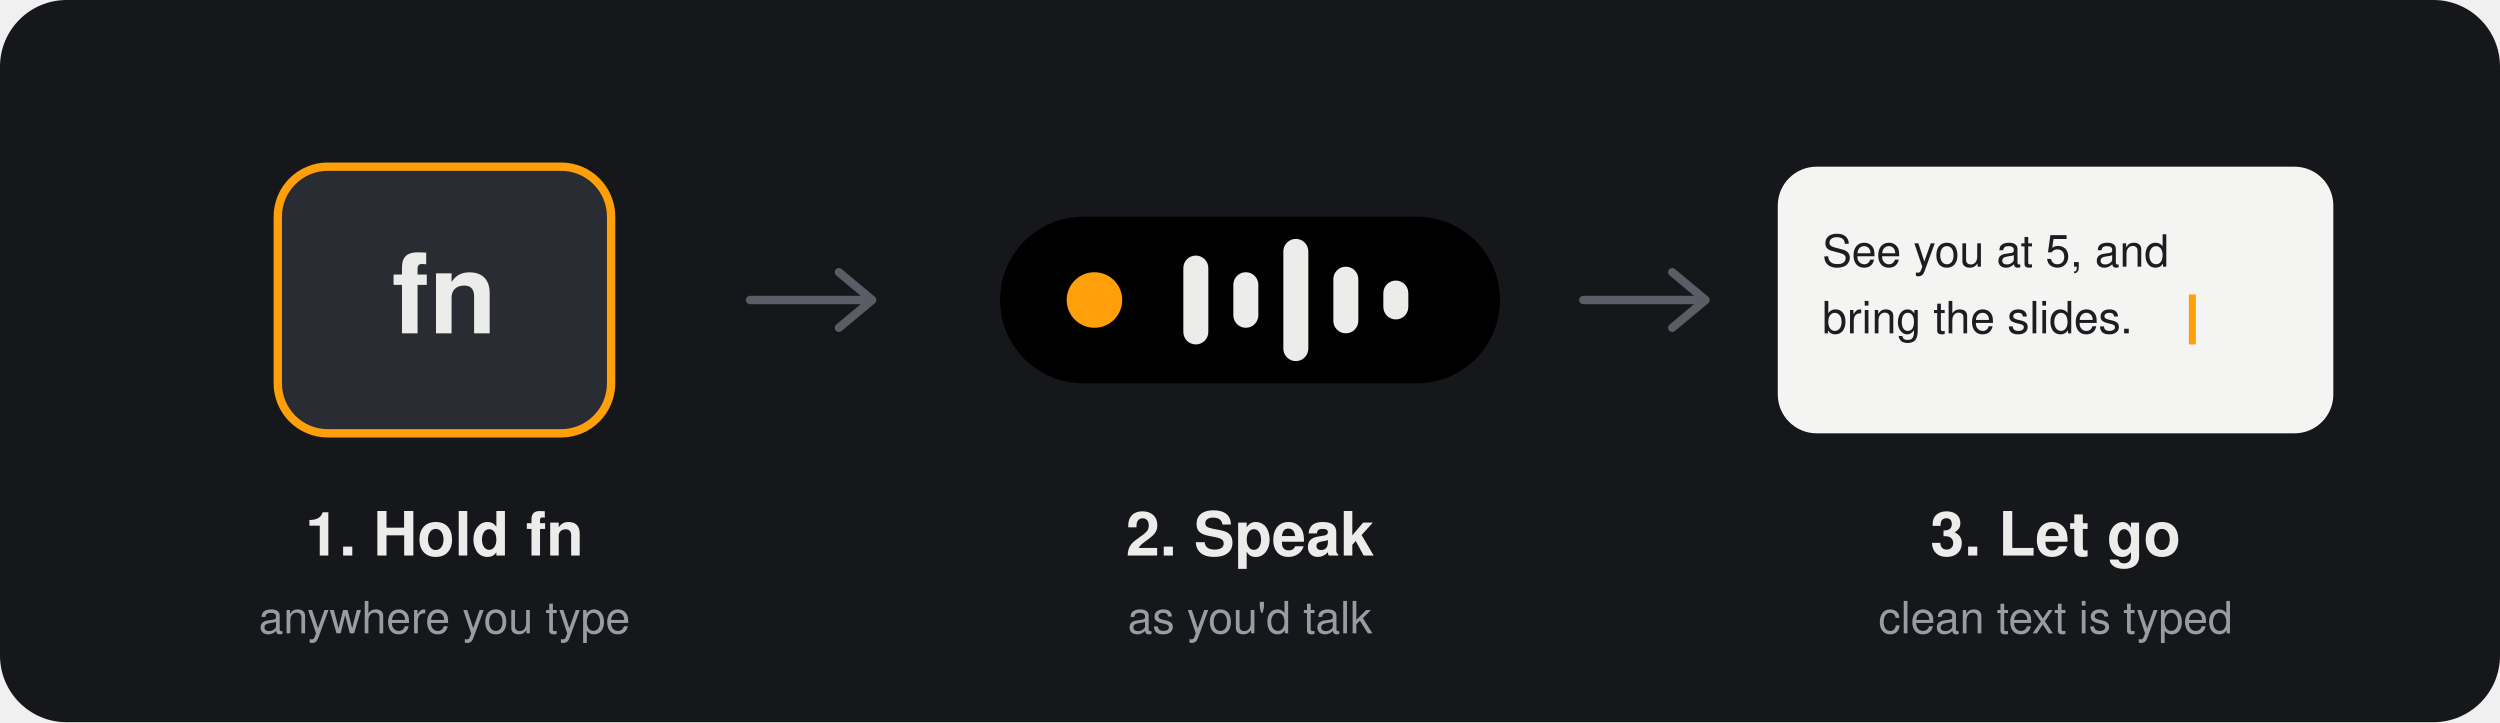
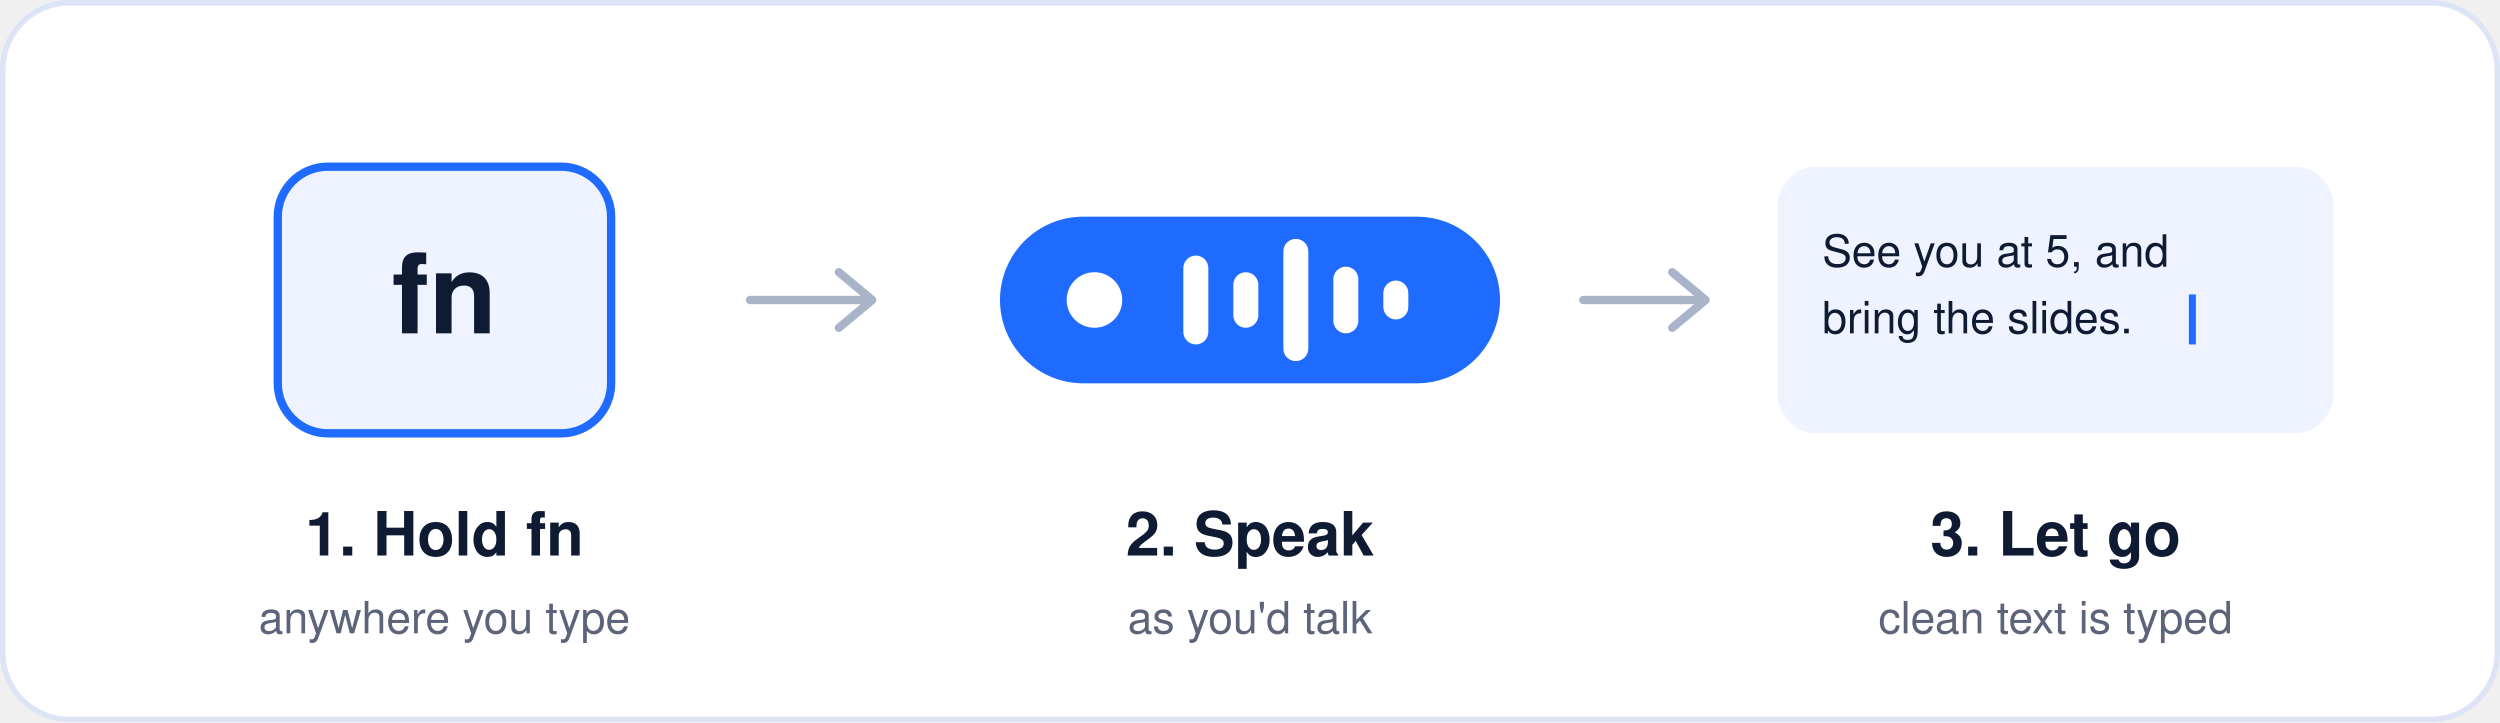
<svg xmlns="http://www.w3.org/2000/svg" viewBox="0 0 900 260" font-family="-apple-system, BlinkMacSystemFont, 'Segoe UI', Helvetica, Arial, sans-serif">
-   <rect width="900" height="260" rx="24" fill="#16171B" />
+   <rect x="1" y="1" width="898" height="258" rx="24" fill="#FFFFFF" stroke="#DCE4F5" stroke-width="2" />
  <g transform="translate(60 40)">
-     <rect x="40" y="20" width="120" height="96" rx="18" fill="#2A2C33" stroke="#FF9F0A" stroke-width="3" />
-     <text x="100" y="80" text-anchor="middle" font-size="40" font-weight="600" fill="#ECECEA">fn</text>
-     <text x="100" y="160" text-anchor="middle" font-size="22" font-weight="700" fill="#ECECEA">1. Hold fn</text>
-     <text x="100" y="188" text-anchor="middle" font-size="16" fill="#9A9CA3">anywhere you type</text>
+     <rect x="40" y="20" width="120" height="96" rx="18" fill="#EEF3FF" stroke="#1F6BFF" stroke-width="3" />
+     <text x="100" y="80" text-anchor="middle" font-size="40" font-weight="600" fill="#0F1B33">fn</text>
+     <text x="100" y="160" text-anchor="middle" font-size="22" font-weight="700" fill="#0F1B33">1. Hold fn</text>
+     <text x="100" y="188" text-anchor="middle" font-size="16" fill="#5B6478">anywhere you type</text>
  </g>
-   <path d="M270 108 h40" stroke="#5A5D66" stroke-width="3" stroke-linecap="round" />
-   <path d="M302 98 l12 10 l-12 10" fill="none" stroke="#5A5D66" stroke-width="3" stroke-linecap="round" stroke-linejoin="round" />
+   <path d="M270 108 h40" stroke="#A9B4C8" stroke-width="3" stroke-linecap="round" />
+   <path d="M302 98 l12 10 l-12 10" fill="none" stroke="#A9B4C8" stroke-width="3" stroke-linecap="round" stroke-linejoin="round" />
  <g transform="translate(350 40)">
-     <rect x="10" y="38" width="180" height="60" rx="30" fill="#000" />
-     <circle cx="44" cy="68" r="10" fill="#FF9F0A" />
-     <rect x="76" y="52" width="9" height="32" rx="4.5" fill="#ECECEA" />
-     <rect x="94" y="58" width="9" height="20" rx="4.5" fill="#ECECEA" />
-     <rect x="112" y="46" width="9" height="44" rx="4.5" fill="#ECECEA" />
-     <rect x="130" y="56" width="9" height="24" rx="4.5" fill="#ECECEA" />
-     <rect x="148" y="61" width="9" height="14" rx="4.5" fill="#ECECEA" />
-     <text x="100" y="160" text-anchor="middle" font-size="22" font-weight="700" fill="#ECECEA">2. Speak</text>
-     <text x="100" y="188" text-anchor="middle" font-size="16" fill="#9A9CA3">as you'd talk</text>
+     <rect x="10" y="38" width="180" height="60" rx="30" fill="#1F6BFF" />
+     <circle cx="44" cy="68" r="10" fill="#FFFFFF" />
+     <rect x="76" y="52" width="9" height="32" rx="4.5" fill="#FFFFFF" />
+     <rect x="94" y="58" width="9" height="20" rx="4.5" fill="#FFFFFF" />
+     <rect x="112" y="46" width="9" height="44" rx="4.5" fill="#FFFFFF" />
+     <rect x="130" y="56" width="9" height="24" rx="4.5" fill="#FFFFFF" />
+     <rect x="148" y="61" width="9" height="14" rx="4.5" fill="#FFFFFF" />
+     <text x="100" y="160" text-anchor="middle" font-size="22" font-weight="700" fill="#0F1B33">2. Speak</text>
+     <text x="100" y="188" text-anchor="middle" font-size="16" fill="#5B6478">as you'd talk</text>
  </g>
-   <path d="M570 108 h40" stroke="#5A5D66" stroke-width="3" stroke-linecap="round" />
-   <path d="M602 98 l12 10 l-12 10" fill="none" stroke="#5A5D66" stroke-width="3" stroke-linecap="round" stroke-linejoin="round" />
+   <path d="M570 108 h40" stroke="#A9B4C8" stroke-width="3" stroke-linecap="round" />
+   <path d="M602 98 l12 10 l-12 10" fill="none" stroke="#A9B4C8" stroke-width="3" stroke-linecap="round" stroke-linejoin="round" />
  <g transform="translate(640 40)">
-     <rect x="0" y="20" width="200" height="96" rx="14" fill="#F4F4F2" />
-     <text x="16" y="56" font-size="16" fill="#1C1D22">See you at 5, and</text>
-     <text x="16" y="80" font-size="16" fill="#1C1D22">bring the slides.</text>
-     <rect x="148" y="66" width="2.5" height="18" fill="#FF9F0A" />
-     <text x="100" y="160" text-anchor="middle" font-size="22" font-weight="700" fill="#ECECEA">3. Let go</text>
-     <text x="100" y="188" text-anchor="middle" font-size="16" fill="#9A9CA3">clean text is typed</text>
+     <rect x="0" y="20" width="200" height="96" rx="14" fill="#EEF3FF" />
+     <text x="16" y="56" font-size="16" fill="#0F1B33">See you at 5, and</text>
+     <text x="16" y="80" font-size="16" fill="#0F1B33">bring the slides.</text>
+     <rect x="148" y="66" width="2.5" height="18" fill="#1F6BFF" />
+     <text x="100" y="160" text-anchor="middle" font-size="22" font-weight="700" fill="#0F1B33">3. Let go</text>
+     <text x="100" y="188" text-anchor="middle" font-size="16" fill="#5B6478">clean text is typed</text>
  </g>
</svg>
